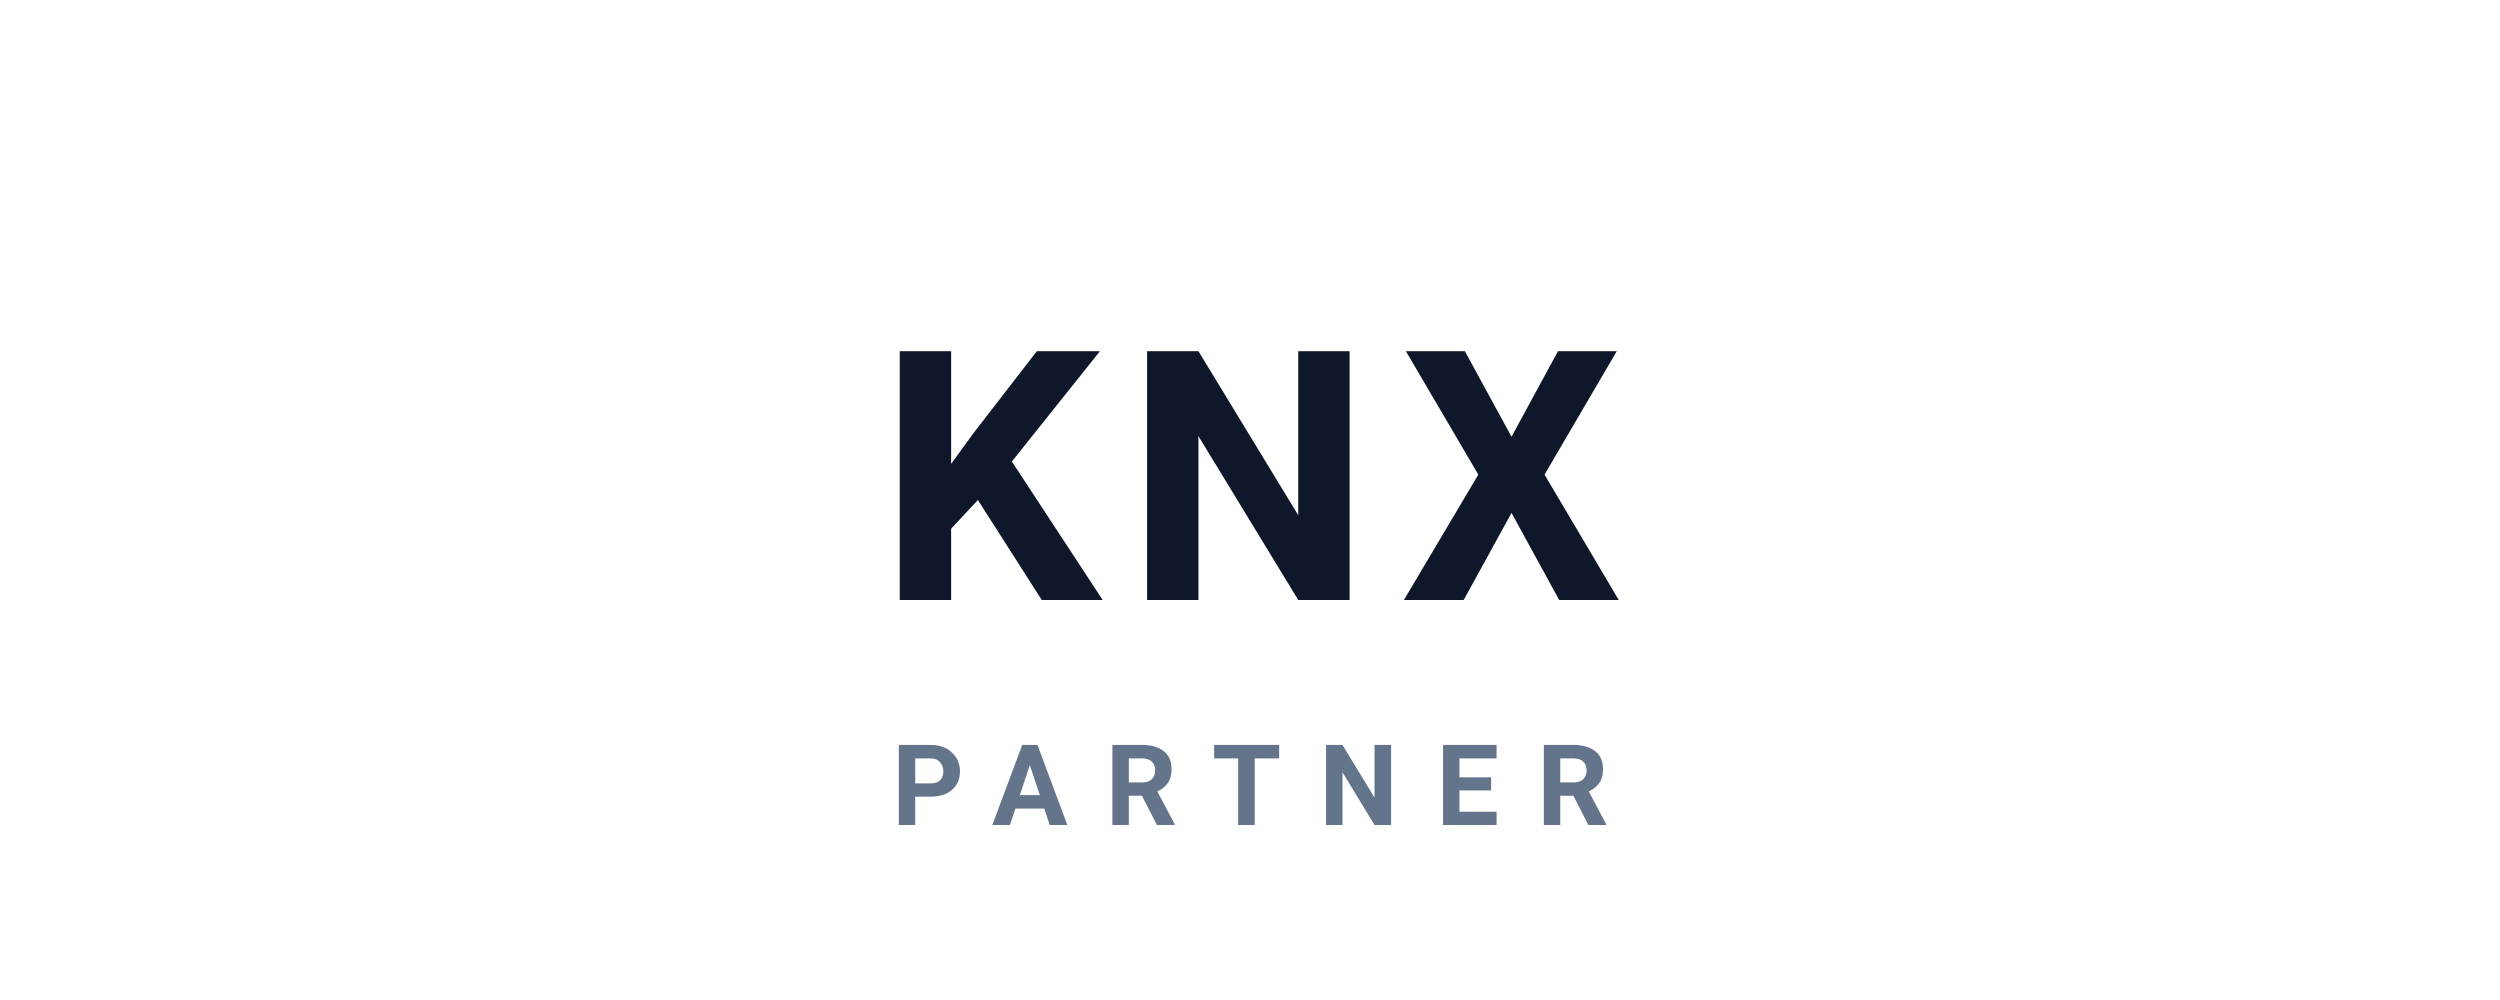
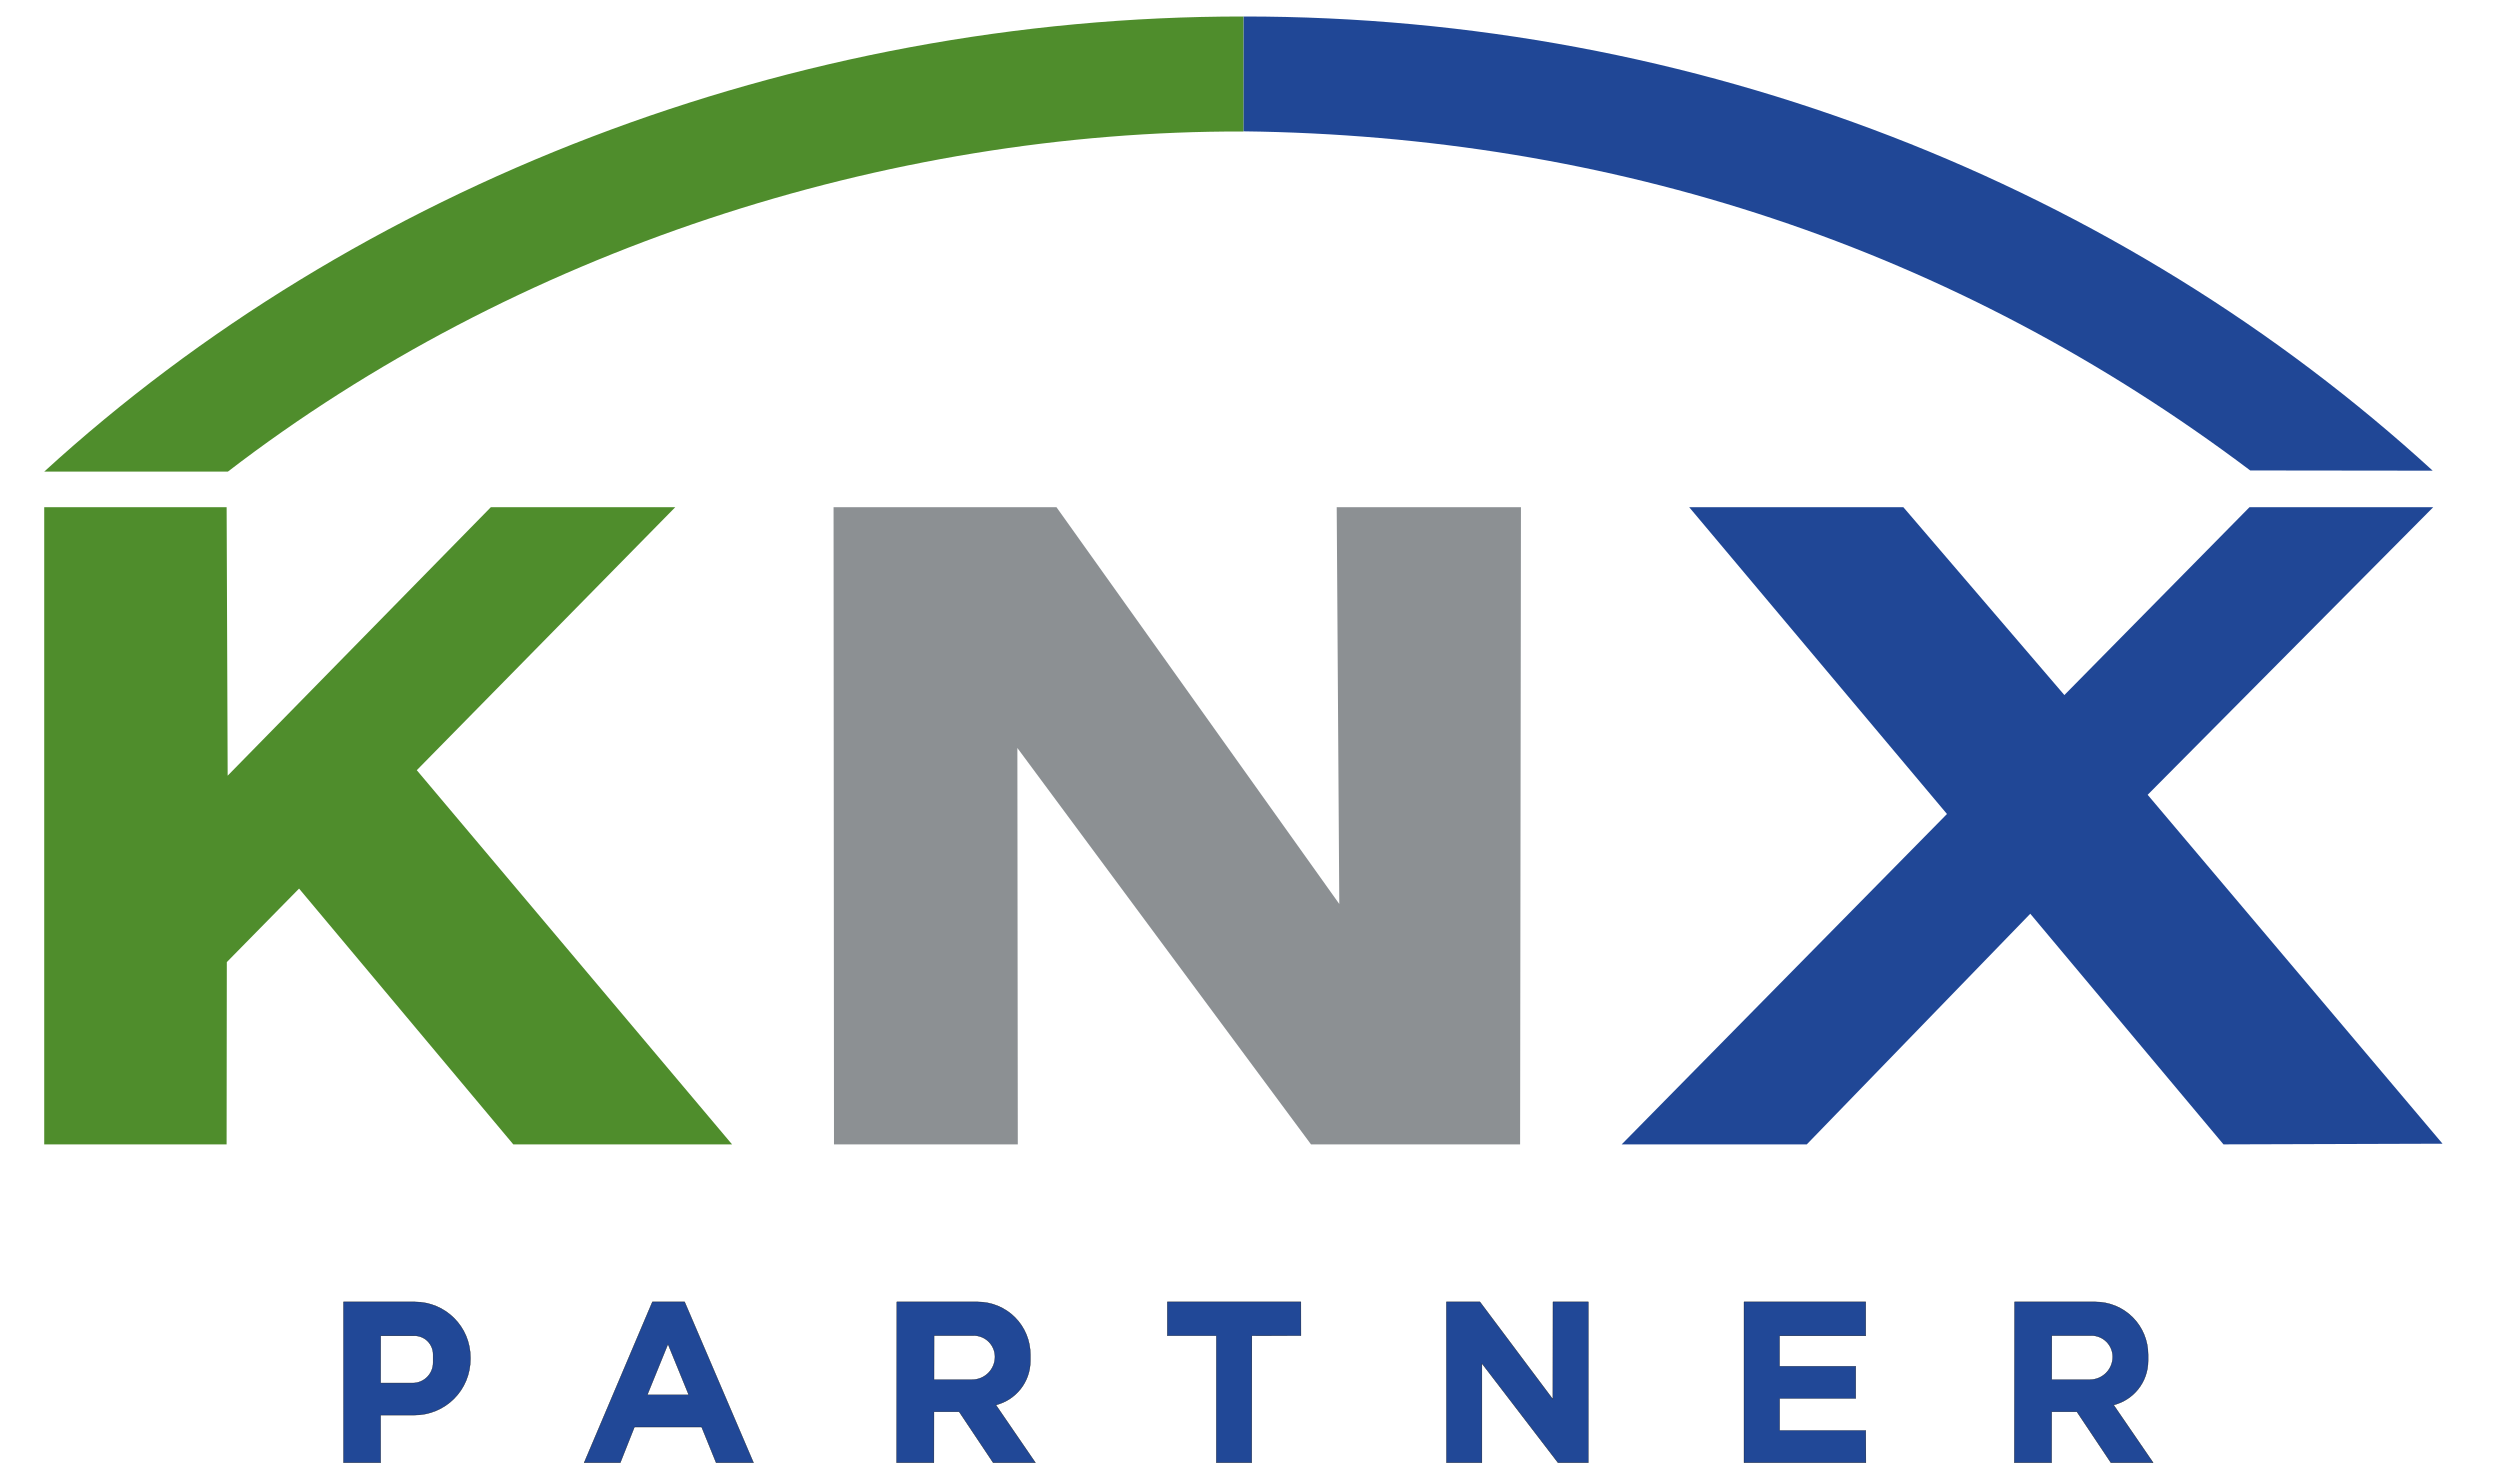
- <svg xmlns="http://www.w3.org/2000/svg" viewBox="0 0 200 80" role="img" aria-label="KNX Partner">
-   <text x="100" y="48" text-anchor="middle" font-family="-apple-system, BlinkMacSystemFont, 'Segoe UI', Roboto, sans-serif" font-size="28" font-weight="700" letter-spacing="2" fill="#0f172a">KNX</text>
-   <text x="100" y="66" text-anchor="middle" font-family="-apple-system, BlinkMacSystemFont, 'Segoe UI', Roboto, sans-serif" font-size="9" font-weight="600" letter-spacing="3" fill="#64748b">PARTNER</text>
+ <svg xmlns="http://www.w3.org/2000/svg" width="351" height="208" viewBox="0 0 3508 2084" role="img" aria-label="KNX Partner" version="1.1" xml:space="preserve" style="fill-rule:evenodd;clip-rule:evenodd;stroke-linecap:round;stroke-linejoin:round;stroke-miterlimit:1.5;">
+   <g>
+     <g>
+       <path d="M2943.225,1831.377c19.668,-0 38.53,7.813 52.437,21.72c13.907,13.907 21.72,32.769 21.72,52.437l0,8.658c-0,30.033 -20.655,55.242 -48.535,62.196l55.627,81.174l-59.449,0l-47.796,-71.569l-35.488,0l-0.1,71.569l-52.457,0l0.316,-226.185l113.724,0Zm-61.333,47.372l-0.087,62.016l53.671,-0c8.512,0 16.675,-3.381 22.694,-9.4c6.019,-6.019 9.4,-14.182 9.4,-22.694l0,-0.002c-0,-7.935 -3.152,-15.546 -8.763,-21.157c-5.611,-5.611 -13.221,-8.763 -21.157,-8.763l-55.759,0Z" style="fill:#214897;stroke:#000;stroke-width:0.42px;" />
+       <path d="M2030.244,1831.377l0.129,226.185l49.833,0l0,-139.647l107.04,139.647l42.649,0l0.065,-226.185l-49.768,0l-0.129,137.019l-102.615,-137.019l-47.203,0Z" style="fill:#214897;stroke:#000;stroke-width:0.42px;" />
+       <path d="M2448.925,1831.377l0,226.185l171.459,0l-0.202,-45.348l-121.176,0l0,-44.999l107.088,0l0,-45.303l-107.189,0l0,-42.876l121.265,0l0,-47.66l-171.244,0Z" style="fill:#214897;stroke:#000;stroke-width:0.42px;" />
+       <path d="M1637.695,1831.377l0,47.578l68.989,0l-0.065,178.607l49.816,0l0.194,-178.607l69.02,-0.065l-0.065,-47.514l-187.89,0Z" style="fill:#214897;stroke:#000;stroke-width:0.42px;" />
+       <path d="M1370.912,1831.377c19.668,-0 38.53,7.813 52.437,21.72c13.907,13.907 21.72,32.769 21.72,52.437l0,8.658c-0,30.033 -20.655,55.242 -48.535,62.196l55.627,81.174l-59.449,0l-47.796,-71.569l-35.488,0l-0.1,71.569l-52.457,0l0.316,-226.185l113.724,0Zm-61.333,47.372l-0.087,62.016l53.671,-0c8.512,0 16.675,-3.381 22.694,-9.4c6.019,-6.019 9.4,-14.182 9.4,-22.694l0,-0.002c-0,-7.935 -3.152,-15.546 -8.763,-21.157c-5.611,-5.611 -13.221,-8.763 -21.157,-8.763l-55.759,0Z" style="fill:#214897;stroke:#000;stroke-width:0.42px;" />
+       <path d="M913.342,1831.377l45.354,0l96.895,226.185l-52.615,0l-20.382,-50.166l-94.497,0l-19.877,50.166l-50.877,0l95.999,-226.185Zm-7.151,130.765l58.271,-0l-29.199,-71.417l-29.073,71.417Z" style="fill:#214897;stroke:#000;stroke-width:0.42px;" />
+       <path d="M579.193,1831.377c43.175,0 78.176,35.001 78.176,78.176l-0,2.362c-0,20.872 -8.291,40.889 -23.05,55.647c-14.759,14.759 -34.776,23.05 -55.647,23.05l-47.612,0l-0,0.169l0.052,66.78l-52.261,0l-0.041,-226.185l100.383,0Zm-48.093,114.139l45.095,-0c15.847,-0 28.693,-12.846 28.693,-28.693l0,-11.566c-0,-6.956 -2.763,-13.628 -7.682,-18.546c-4.919,-4.919 -11.59,-7.682 -18.546,-7.682l-47.5,0l-0.06,66.488Z" style="fill:#214897;stroke:#000;stroke-width:0.42px;" />
+     </g>
+   </g>
+   <path d="M57.824,1609.806l256.568,0l0.309,-256.444l101.612,-103.381l301.366,359.824l307.741,0l-443.503,-526.369l363.568,-369.925l-259.416,0l-370.194,377.64l-1.447,-377.64l-256.603,0l0,896.293" style="fill:#4f8d2c;" />
+   <path d="M1168.195,713.512l0.603,896.293l258.572,0l-0.603,-557.586l413.047,557.586l294.133,0l1.205,-896.293l-259.175,0l3.616,558.102l-397.803,-558.102l-313.596,0Z" style="fill:#8c9093;" />
+   <path d="M2371.834,713.512l362.604,431.533l-457.594,464.761l260.38,0l314.385,-324.445l271.797,324.445l308.12,-0.964l-414.792,-490.799l401.661,-404.53l-258.452,0l-260.38,264.214l-226.472,-264.214l-301.257,0Z" style="fill:#204796;" />
+   <g>
+     <path d="M1744.683,184.75c517.602,6.35 998.573,162.426 1416.333,477.043l256.681,0.309c-439.313,-401.905 -1035.018,-639.336 -1672.913,-638.888l-0.101,161.537Z" style="fill:#204796;" />
+     <path d="M1744.683,184.981c-502.533,-1.485 -1025.386,168.641 -1428.455,478.407l-258.404,0.044c439.313,-401.905 1052.581,-640.667 1686.859,-640.219l0,161.768Z" style="fill:#4f8d2c;" />
+   </g>
</svg>
